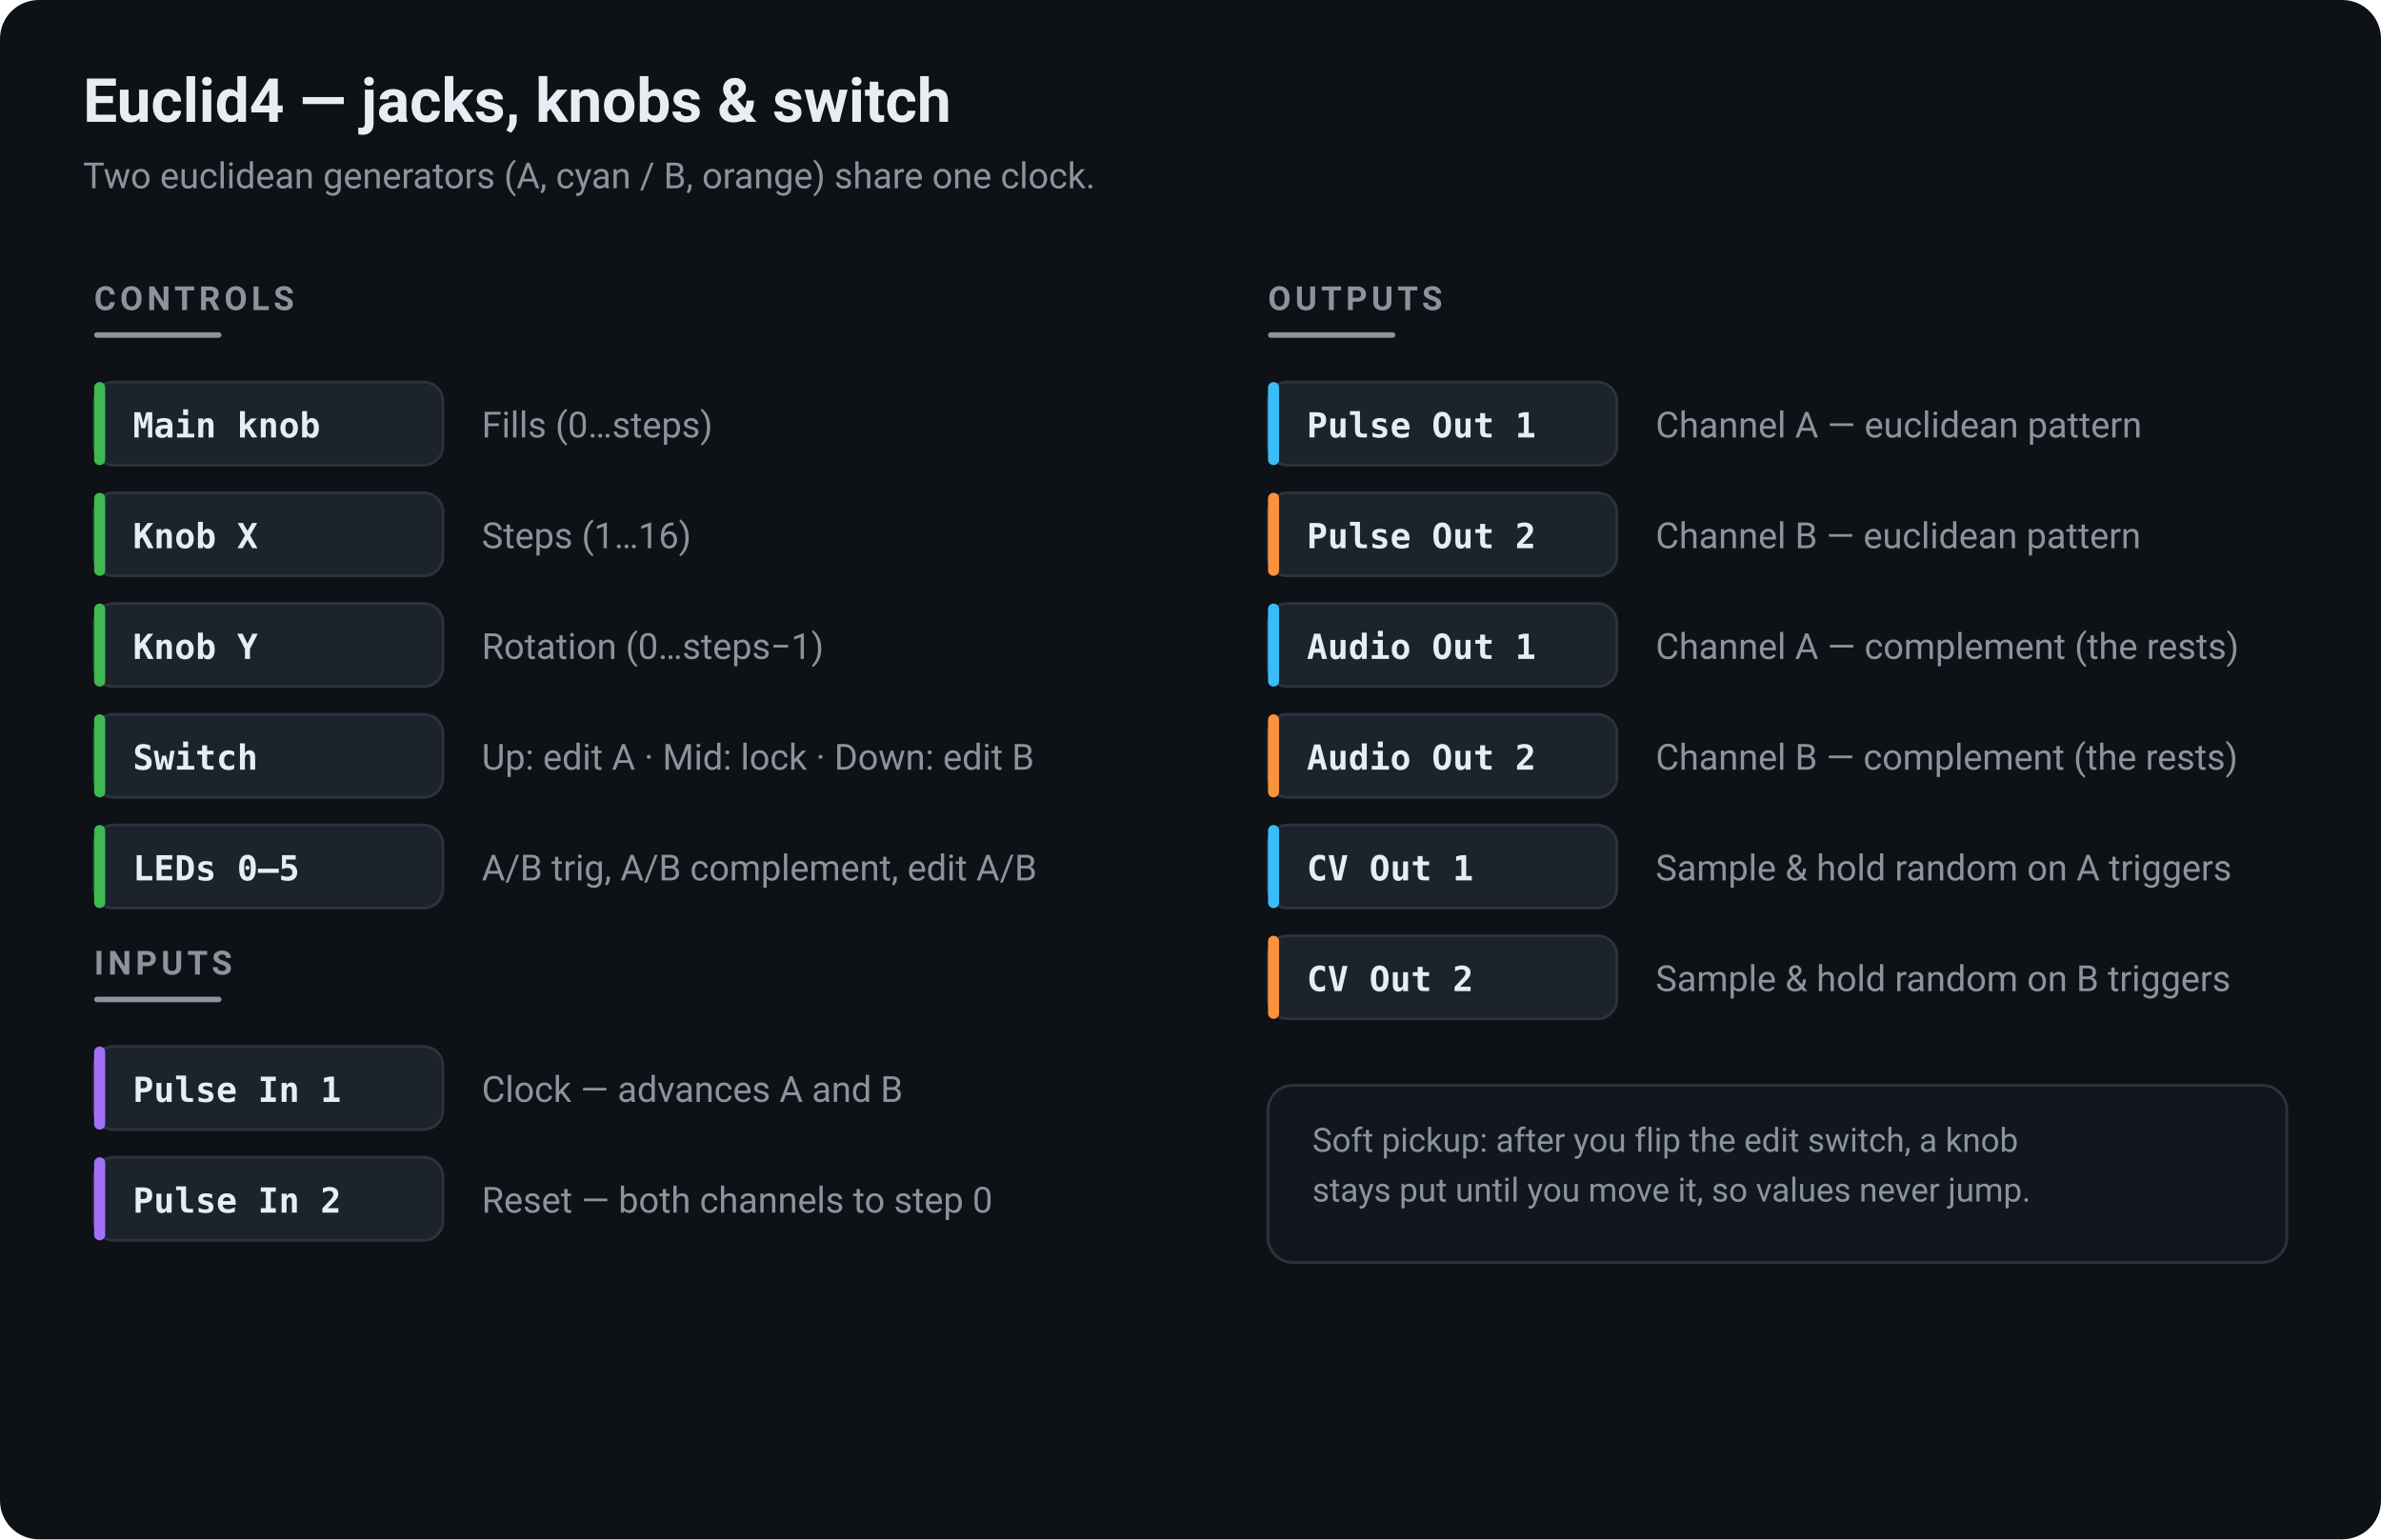
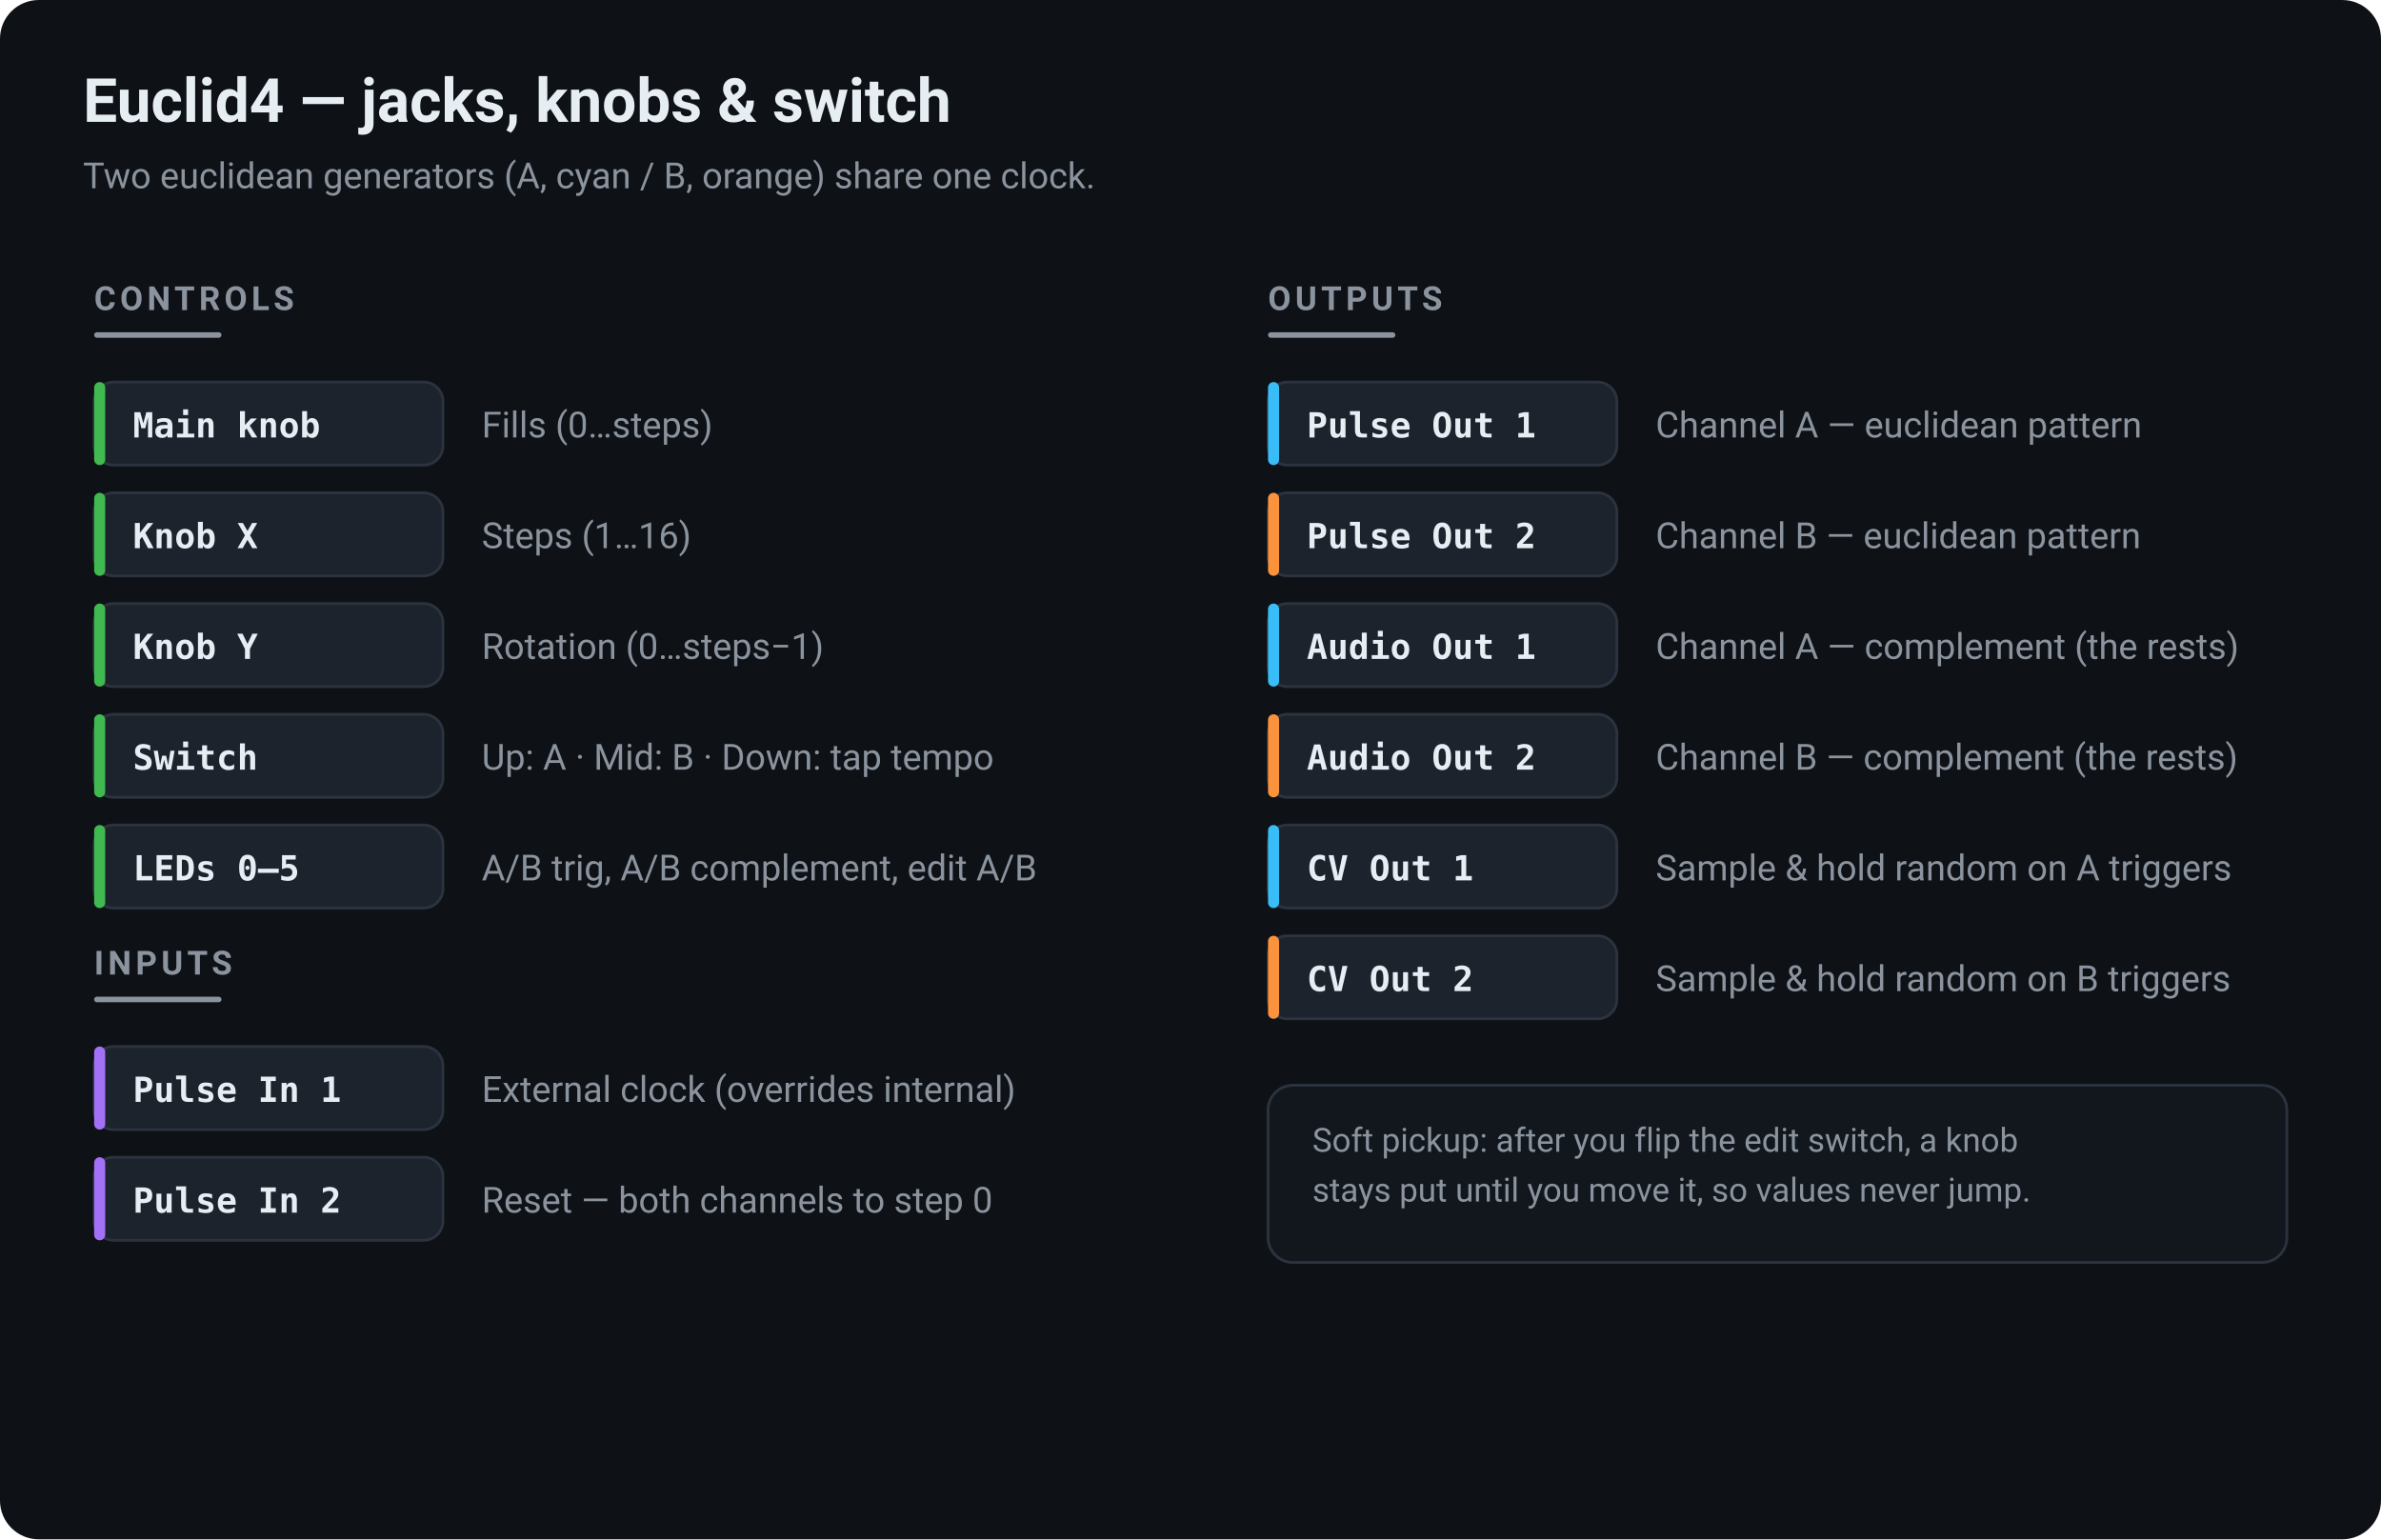
<svg xmlns="http://www.w3.org/2000/svg" viewBox="0 0 860 556" width="860" height="556" role="img" aria-label="Euclid4 I/O map">
  <rect x="0" y="0" width="860" height="556" rx="14" fill="#0e1116" />
  <text x="30" y="44" font-family="-apple-system,BlinkMacSystemFont,Segoe UI,Roboto,Helvetica,Arial,sans-serif" font-size="22" fill="#e6edf3" text-anchor="start" font-weight="700" letter-spacing="0">Euclid4 — jacks, knobs &amp; switch</text>
  <text x="30" y="68" font-family="-apple-system,BlinkMacSystemFont,Segoe UI,Roboto,Helvetica,Arial,sans-serif" font-size="13" fill="#8b949e" text-anchor="start" font-weight="400" letter-spacing="0">Two euclidean generators (A, cyan / B, orange) share one clock.</text>
  <text x="34" y="112" font-family="-apple-system,BlinkMacSystemFont,Segoe UI,Roboto,Helvetica,Arial,sans-serif" font-size="12" fill="#8b949e" text-anchor="start" font-weight="700" letter-spacing="1.5">CONTROLS</text>
  <rect x="34" y="120" width="46" height="2" rx="1" fill="#8b949e" />
  <rect x="34" y="138" width="126" height="30" rx="7" fill="#1c232d" stroke="#2b333e" stroke-width="1" />
  <rect x="34" y="138" width="4" height="30" rx="2" fill="#3fb950" />
  <text x="48" y="158" font-family="ui-monospace,SFMono-Regular,Menlo,Consolas,monospace" font-size="12.5" fill="#e6edf3" text-anchor="start" font-weight="600" letter-spacing="0">Main knob</text>
  <text x="174" y="158" font-family="-apple-system,BlinkMacSystemFont,Segoe UI,Roboto,Helvetica,Arial,sans-serif" font-size="13" fill="#8b949e" text-anchor="start" font-weight="400" letter-spacing="0">Fills  (0…steps)</text>
  <rect x="34" y="178" width="126" height="30" rx="7" fill="#1c232d" stroke="#2b333e" stroke-width="1" />
  <rect x="34" y="178" width="4" height="30" rx="2" fill="#3fb950" />
  <text x="48" y="198" font-family="ui-monospace,SFMono-Regular,Menlo,Consolas,monospace" font-size="12.5" fill="#e6edf3" text-anchor="start" font-weight="600" letter-spacing="0">Knob X</text>
  <text x="174" y="198" font-family="-apple-system,BlinkMacSystemFont,Segoe UI,Roboto,Helvetica,Arial,sans-serif" font-size="13" fill="#8b949e" text-anchor="start" font-weight="400" letter-spacing="0">Steps  (1…16)</text>
  <rect x="34" y="218" width="126" height="30" rx="7" fill="#1c232d" stroke="#2b333e" stroke-width="1" />
  <rect x="34" y="218" width="4" height="30" rx="2" fill="#3fb950" />
  <text x="48" y="238" font-family="ui-monospace,SFMono-Regular,Menlo,Consolas,monospace" font-size="12.5" fill="#e6edf3" text-anchor="start" font-weight="600" letter-spacing="0">Knob Y</text>
  <text x="174" y="238" font-family="-apple-system,BlinkMacSystemFont,Segoe UI,Roboto,Helvetica,Arial,sans-serif" font-size="13" fill="#8b949e" text-anchor="start" font-weight="400" letter-spacing="0">Rotation  (0…steps−1)</text>
  <rect x="34" y="258" width="126" height="30" rx="7" fill="#1c232d" stroke="#2b333e" stroke-width="1" />
  <rect x="34" y="258" width="4" height="30" rx="2" fill="#3fb950" />
  <text x="48" y="278" font-family="ui-monospace,SFMono-Regular,Menlo,Consolas,monospace" font-size="12.5" fill="#e6edf3" text-anchor="start" font-weight="600" letter-spacing="0">Switch</text>
-   <text x="174" y="278" font-family="-apple-system,BlinkMacSystemFont,Segoe UI,Roboto,Helvetica,Arial,sans-serif" font-size="13" fill="#8b949e" text-anchor="start" font-weight="400" letter-spacing="0">Up: edit A · Mid: lock · Down: edit B</text>
+   <text x="174" y="278" font-family="-apple-system,BlinkMacSystemFont,Segoe UI,Roboto,Helvetica,Arial,sans-serif" font-size="13" fill="#8b949e" text-anchor="start" font-weight="400" letter-spacing="0">Up: A · Mid: B · Down: tap tempo</text>
  <rect x="34" y="298" width="126" height="30" rx="7" fill="#1c232d" stroke="#2b333e" stroke-width="1" />
  <rect x="34" y="298" width="4" height="30" rx="2" fill="#3fb950" />
  <text x="48" y="318" font-family="ui-monospace,SFMono-Regular,Menlo,Consolas,monospace" font-size="12.5" fill="#e6edf3" text-anchor="start" font-weight="600" letter-spacing="0">LEDs 0–5</text>
  <text x="174" y="318" font-family="-apple-system,BlinkMacSystemFont,Segoe UI,Roboto,Helvetica,Arial,sans-serif" font-size="13" fill="#8b949e" text-anchor="start" font-weight="400" letter-spacing="0">A/B trig, A/B complement, edit A/B</text>
  <text x="34" y="352" font-family="-apple-system,BlinkMacSystemFont,Segoe UI,Roboto,Helvetica,Arial,sans-serif" font-size="12" fill="#8b949e" text-anchor="start" font-weight="700" letter-spacing="1.5">INPUTS</text>
  <rect x="34" y="360" width="46" height="2" rx="1" fill="#8b949e" />
  <rect x="34" y="378" width="126" height="30" rx="7" fill="#1c232d" stroke="#2b333e" stroke-width="1" />
  <rect x="34" y="378" width="4" height="30" rx="2" fill="#a371f7" />
  <text x="48" y="398" font-family="ui-monospace,SFMono-Regular,Menlo,Consolas,monospace" font-size="12.5" fill="#e6edf3" text-anchor="start" font-weight="600" letter-spacing="0">Pulse In 1</text>
-   <text x="174" y="398" font-family="-apple-system,BlinkMacSystemFont,Segoe UI,Roboto,Helvetica,Arial,sans-serif" font-size="13" fill="#8b949e" text-anchor="start" font-weight="400" letter-spacing="0">Clock — advances A and B</text>
+   <text x="174" y="398" font-family="-apple-system,BlinkMacSystemFont,Segoe UI,Roboto,Helvetica,Arial,sans-serif" font-size="13" fill="#8b949e" text-anchor="start" font-weight="400" letter-spacing="0">External clock (overrides internal)</text>
  <rect x="34" y="418" width="126" height="30" rx="7" fill="#1c232d" stroke="#2b333e" stroke-width="1" />
  <rect x="34" y="418" width="4" height="30" rx="2" fill="#a371f7" />
  <text x="48" y="438" font-family="ui-monospace,SFMono-Regular,Menlo,Consolas,monospace" font-size="12.5" fill="#e6edf3" text-anchor="start" font-weight="600" letter-spacing="0">Pulse In 2</text>
  <text x="174" y="438" font-family="-apple-system,BlinkMacSystemFont,Segoe UI,Roboto,Helvetica,Arial,sans-serif" font-size="13" fill="#8b949e" text-anchor="start" font-weight="400" letter-spacing="0">Reset — both channels to step 0</text>
  <text x="458" y="112" font-family="-apple-system,BlinkMacSystemFont,Segoe UI,Roboto,Helvetica,Arial,sans-serif" font-size="12" fill="#8b949e" text-anchor="start" font-weight="700" letter-spacing="1.5">OUTPUTS</text>
  <rect x="458" y="120" width="46" height="2" rx="1" fill="#8b949e" />
  <rect x="458" y="138" width="126" height="30" rx="7" fill="#1c232d" stroke="#2b333e" stroke-width="1" />
  <rect x="458" y="138" width="4" height="30" rx="2" fill="#38bdf8" />
  <text x="472" y="158" font-family="ui-monospace,SFMono-Regular,Menlo,Consolas,monospace" font-size="12.5" fill="#e6edf3" text-anchor="start" font-weight="600" letter-spacing="0">Pulse Out 1</text>
  <text x="598" y="158" font-family="-apple-system,BlinkMacSystemFont,Segoe UI,Roboto,Helvetica,Arial,sans-serif" font-size="13" fill="#8b949e" text-anchor="start" font-weight="400" letter-spacing="0">Channel A — euclidean pattern</text>
  <rect x="458" y="178" width="126" height="30" rx="7" fill="#1c232d" stroke="#2b333e" stroke-width="1" />
  <rect x="458" y="178" width="4" height="30" rx="2" fill="#fb923c" />
  <text x="472" y="198" font-family="ui-monospace,SFMono-Regular,Menlo,Consolas,monospace" font-size="12.5" fill="#e6edf3" text-anchor="start" font-weight="600" letter-spacing="0">Pulse Out 2</text>
  <text x="598" y="198" font-family="-apple-system,BlinkMacSystemFont,Segoe UI,Roboto,Helvetica,Arial,sans-serif" font-size="13" fill="#8b949e" text-anchor="start" font-weight="400" letter-spacing="0">Channel B — euclidean pattern</text>
  <rect x="458" y="218" width="126" height="30" rx="7" fill="#1c232d" stroke="#2b333e" stroke-width="1" />
  <rect x="458" y="218" width="4" height="30" rx="2" fill="#38bdf8" />
  <text x="472" y="238" font-family="ui-monospace,SFMono-Regular,Menlo,Consolas,monospace" font-size="12.5" fill="#e6edf3" text-anchor="start" font-weight="600" letter-spacing="0">Audio Out 1</text>
  <text x="598" y="238" font-family="-apple-system,BlinkMacSystemFont,Segoe UI,Roboto,Helvetica,Arial,sans-serif" font-size="13" fill="#8b949e" text-anchor="start" font-weight="400" letter-spacing="0">Channel A — complement (the rests)</text>
  <rect x="458" y="258" width="126" height="30" rx="7" fill="#1c232d" stroke="#2b333e" stroke-width="1" />
  <rect x="458" y="258" width="4" height="30" rx="2" fill="#fb923c" />
  <text x="472" y="278" font-family="ui-monospace,SFMono-Regular,Menlo,Consolas,monospace" font-size="12.5" fill="#e6edf3" text-anchor="start" font-weight="600" letter-spacing="0">Audio Out 2</text>
  <text x="598" y="278" font-family="-apple-system,BlinkMacSystemFont,Segoe UI,Roboto,Helvetica,Arial,sans-serif" font-size="13" fill="#8b949e" text-anchor="start" font-weight="400" letter-spacing="0">Channel B — complement (the rests)</text>
  <rect x="458" y="298" width="126" height="30" rx="7" fill="#1c232d" stroke="#2b333e" stroke-width="1" />
  <rect x="458" y="298" width="4" height="30" rx="2" fill="#38bdf8" />
  <text x="472" y="318" font-family="ui-monospace,SFMono-Regular,Menlo,Consolas,monospace" font-size="12.5" fill="#e6edf3" text-anchor="start" font-weight="600" letter-spacing="0">CV Out 1</text>
  <text x="598" y="318" font-family="-apple-system,BlinkMacSystemFont,Segoe UI,Roboto,Helvetica,Arial,sans-serif" font-size="13" fill="#8b949e" text-anchor="start" font-weight="400" letter-spacing="0">Sample &amp; hold random on A triggers</text>
  <rect x="458" y="338" width="126" height="30" rx="7" fill="#1c232d" stroke="#2b333e" stroke-width="1" />
  <rect x="458" y="338" width="4" height="30" rx="2" fill="#fb923c" />
  <text x="472" y="358" font-family="ui-monospace,SFMono-Regular,Menlo,Consolas,monospace" font-size="12.5" fill="#e6edf3" text-anchor="start" font-weight="600" letter-spacing="0">CV Out 2</text>
  <text x="598" y="358" font-family="-apple-system,BlinkMacSystemFont,Segoe UI,Roboto,Helvetica,Arial,sans-serif" font-size="13" fill="#8b949e" text-anchor="start" font-weight="400" letter-spacing="0">Sample &amp; hold random on B triggers</text>
  <rect x="458" y="392" width="368" height="64" rx="9" fill="#12171e" stroke="#2b333e" stroke-width="1" />
  <text x="474" y="416" font-family="-apple-system,BlinkMacSystemFont,Segoe UI,Roboto,Helvetica,Arial,sans-serif" font-size="12" fill="#8b949e" text-anchor="start" font-weight="400" letter-spacing="0">Soft pickup: after you flip the edit switch, a knob</text>
  <text x="474" y="434" font-family="-apple-system,BlinkMacSystemFont,Segoe UI,Roboto,Helvetica,Arial,sans-serif" font-size="12" fill="#8b949e" text-anchor="start" font-weight="400" letter-spacing="0">stays put until you move it, so values never jump.</text>
</svg>
